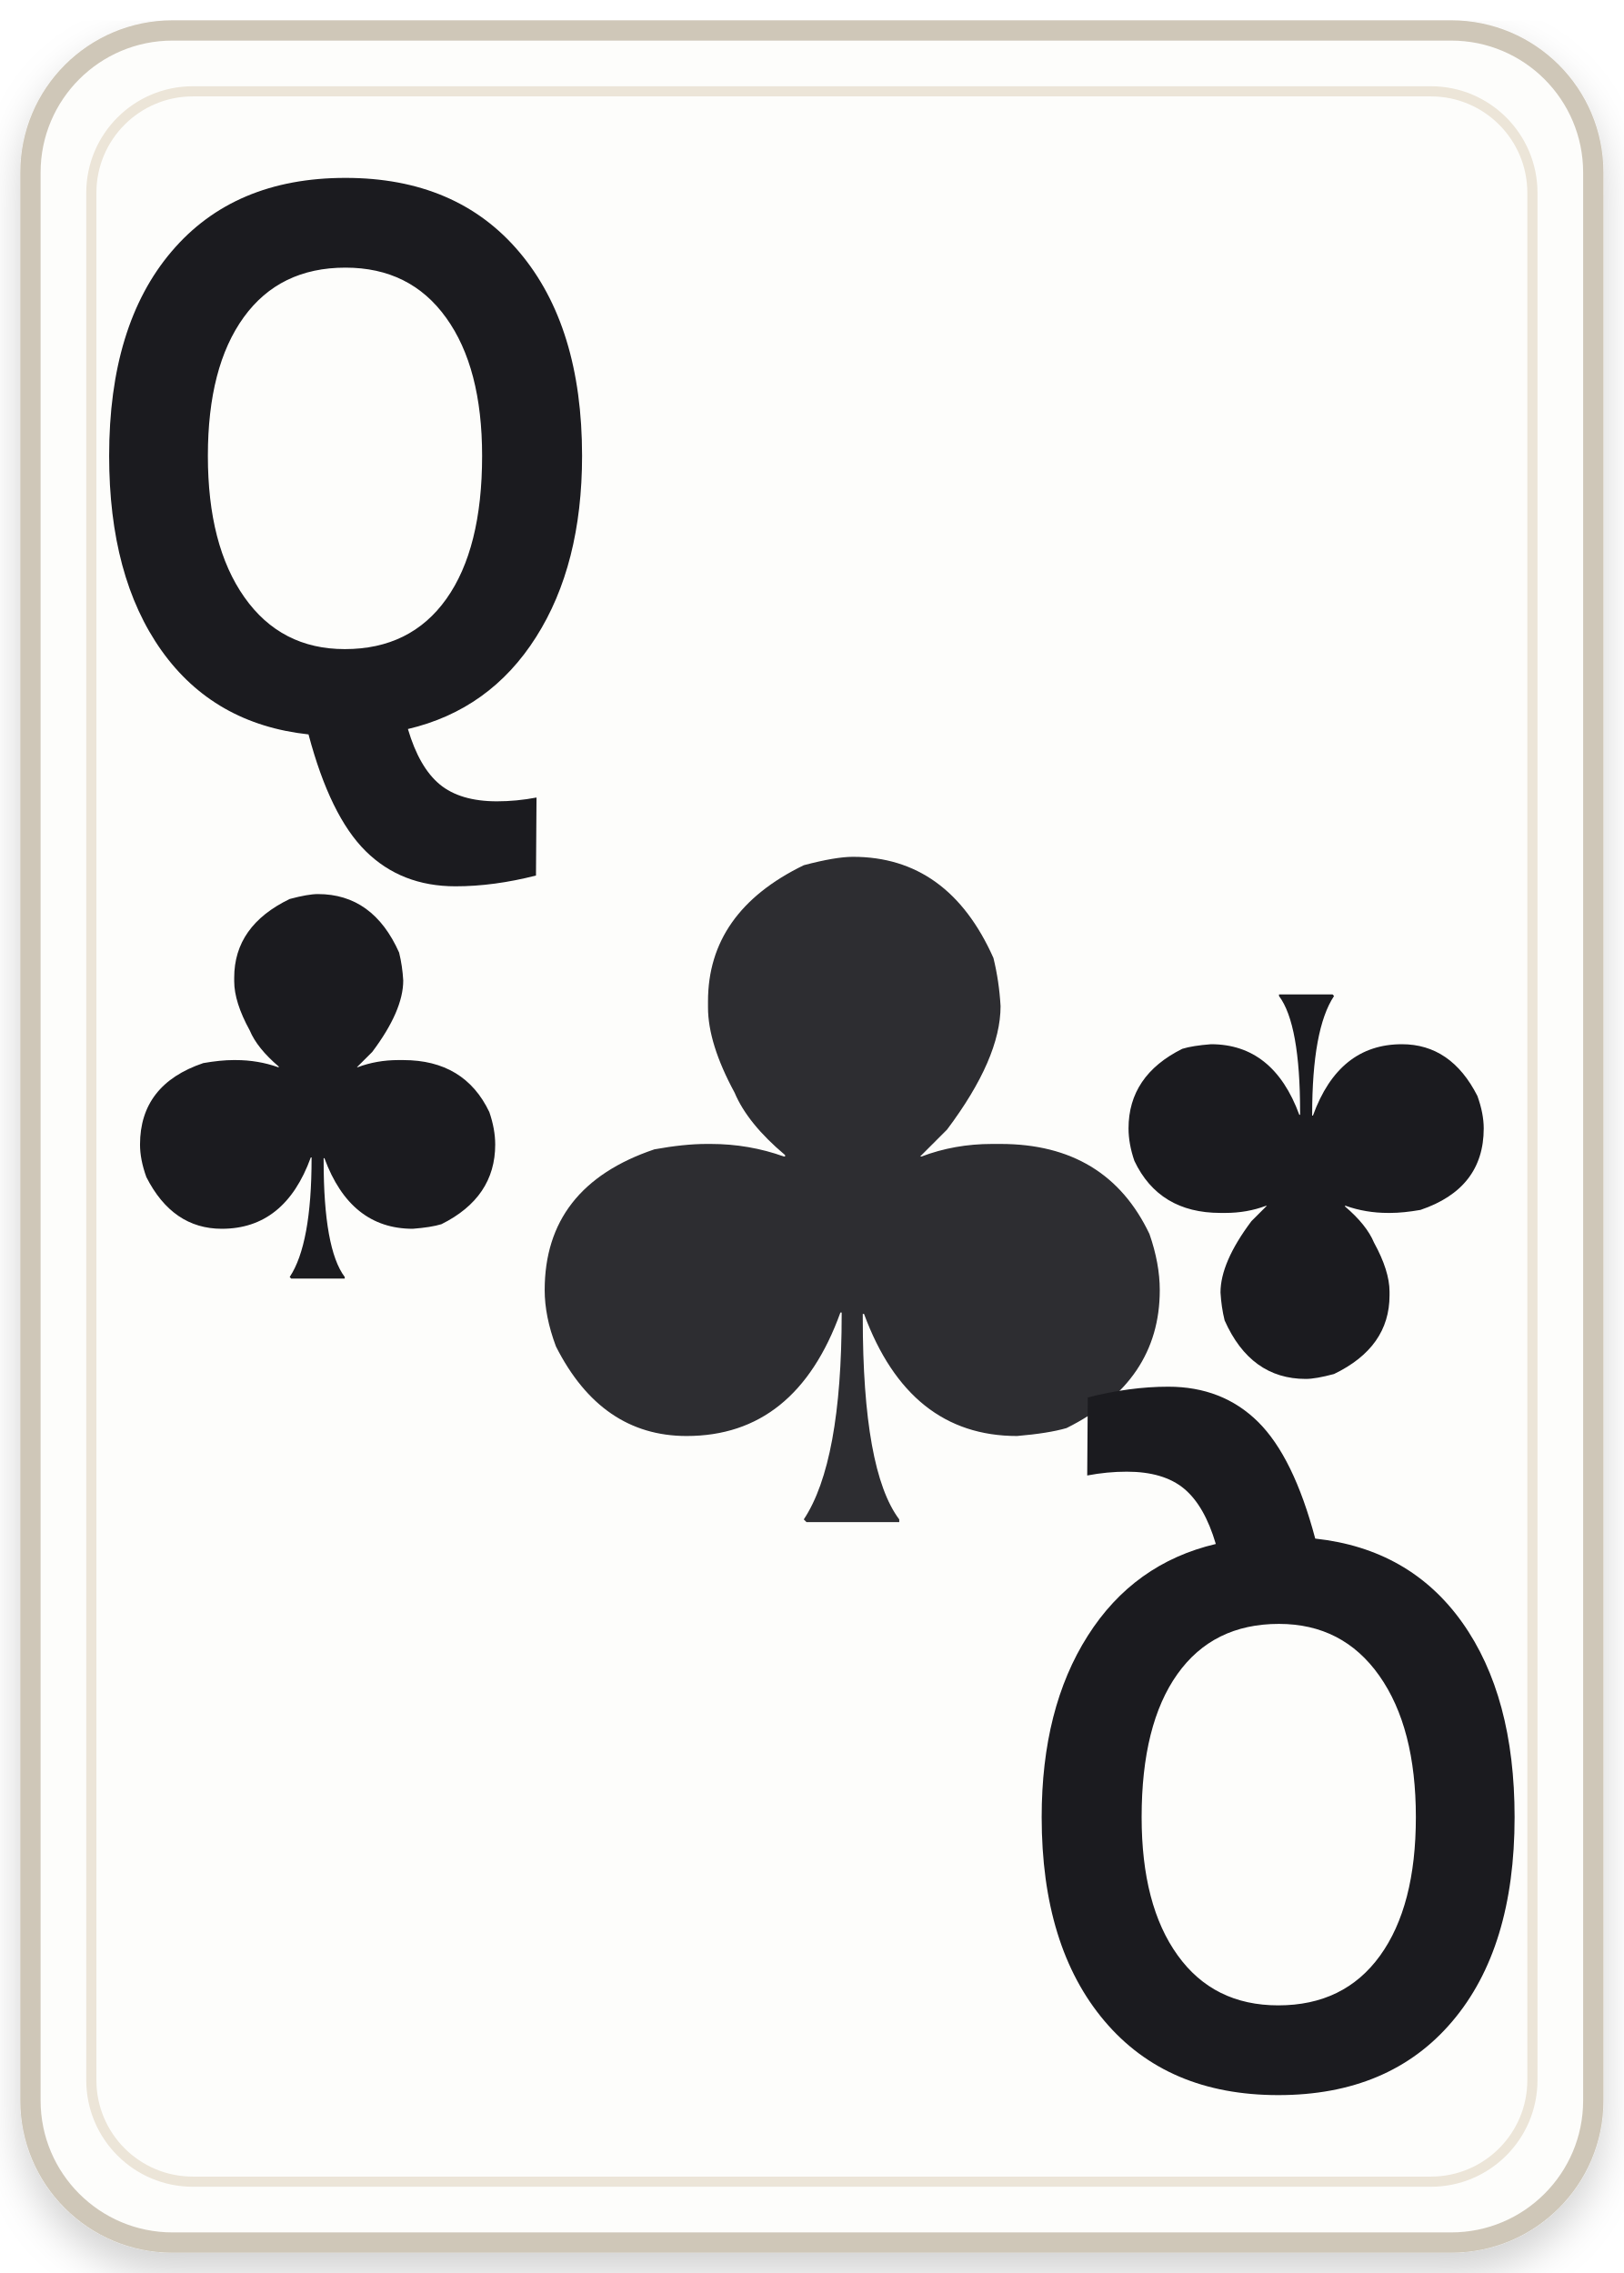
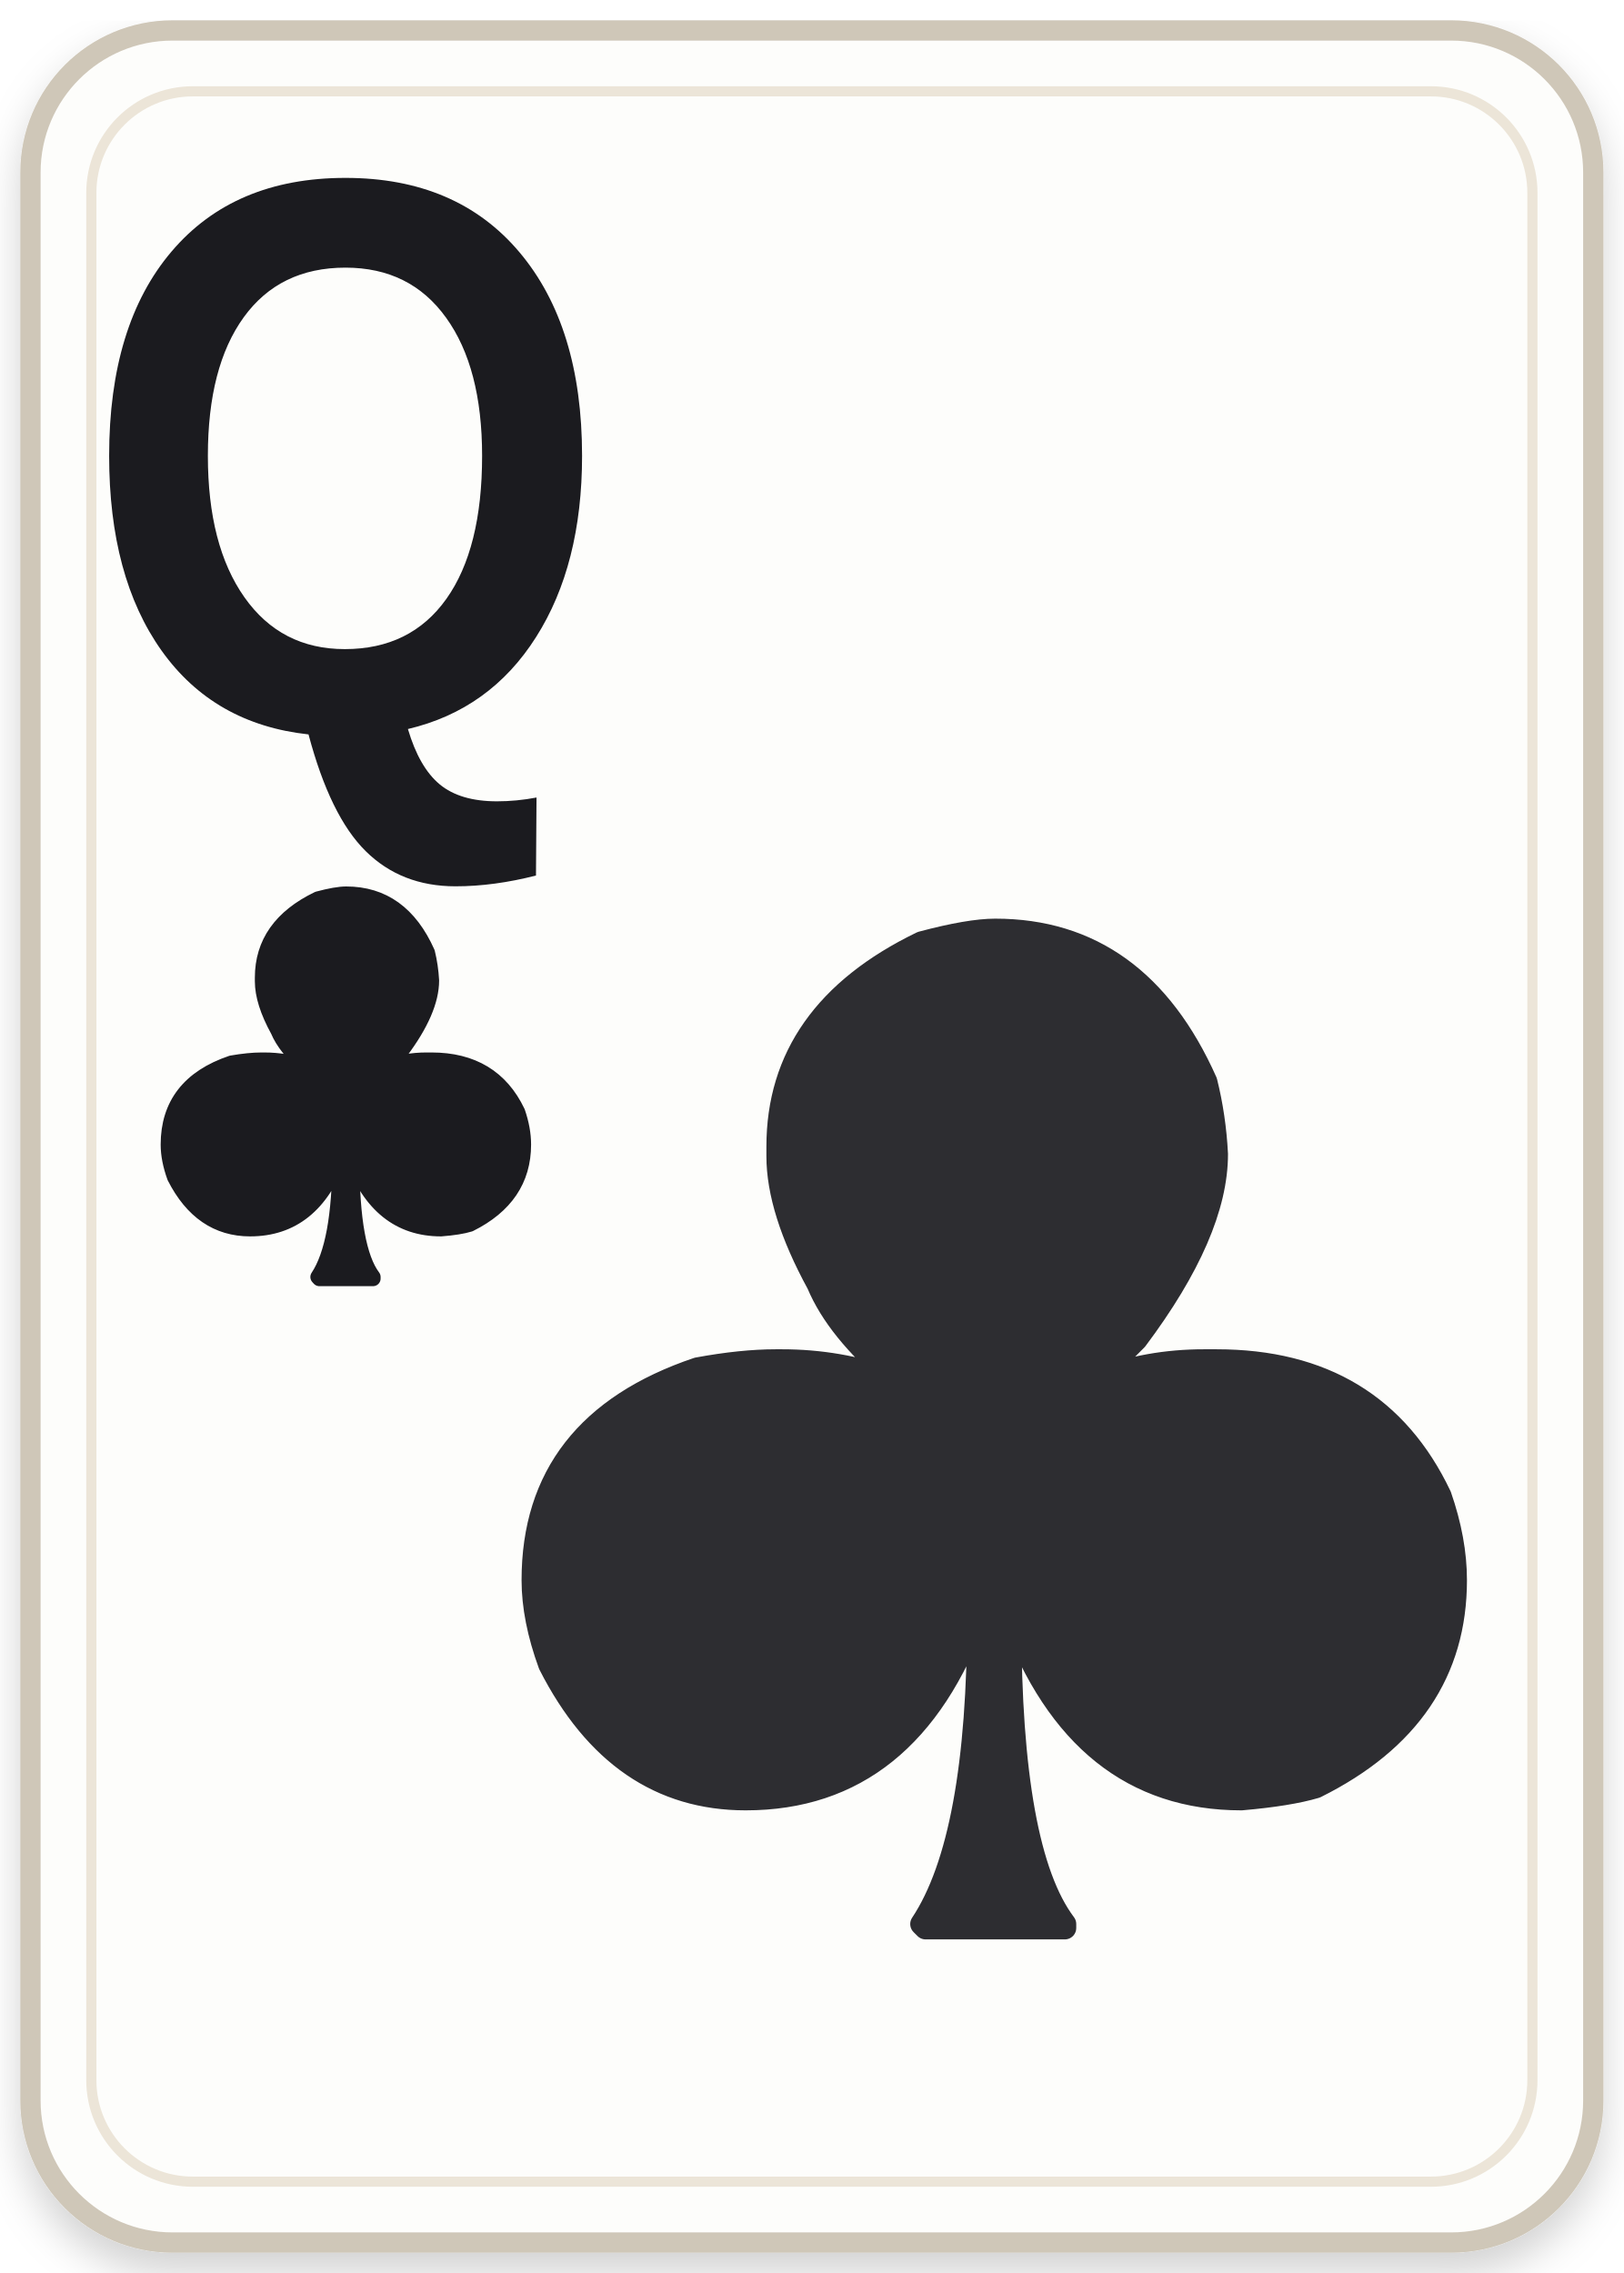
<svg xmlns="http://www.w3.org/2000/svg" viewBox="0 0 160 224" width="160" height="224">
  <defs>
    <filter id="s" x="-10%" y="-10%" width="120%" height="120%">
      <feDropShadow dx="0" dy="2" stdDeviation="2" flood-opacity=".18" />
    </filter>
  </defs>
  <rect x="3" y="3" width="154" height="218" rx="14" fill="#fdfdfb" stroke="#cfc7b8" stroke-width="2" filter="url(#s)" />
  <rect x="9" y="9" width="142" height="206" rx="10" fill="none" stroke="#ece5d8" />
  <g transform="translate(8 0) scale(0.86 1)">
    <text x="0" y="72" font-family="Arial, Helvetica, sans-serif" font-size="78" font-weight="800" fill="#1b1b1f">Q</text>
  </g>
-   <text x="8" y="126" font-family="Georgia, serif" font-size="52" fill="#1b1b1f">♣</text>
-   <text x="84" y="150" text-anchor="middle" font-family="Georgia, serif" font-size="90" fill="#1b1b1f" opacity=".92">♣</text>
-   <g transform="rotate(180 80 112)">
-     <g transform="translate(8 0) scale(0.86 1)">
-       <text x="0" y="72" font-family="Arial, Helvetica, sans-serif" font-size="78" font-weight="800" fill="#1b1b1f">Q</text>
-     </g>
-     <text x="8" y="126" font-family="Georgia, serif" font-size="52" fill="#1b1b1f">♣</text>
-   </g>
+   <text x="34.094" y="126" text-anchor="middle" font-family="Georgia, serif" font-size="52" fill="#1b1b1f" stroke="#1b1b1f" stroke-width="1.5" stroke-linejoin="round" stroke-linecap="round">♣</text>
+   <text x="98" y="190" text-anchor="middle" font-family="Georgia, serif" font-size="135" fill="#1b1b1f" opacity=".92" stroke="#1b1b1f" stroke-width="2.25" stroke-linejoin="round" stroke-linecap="round">♣</text>
</svg>
